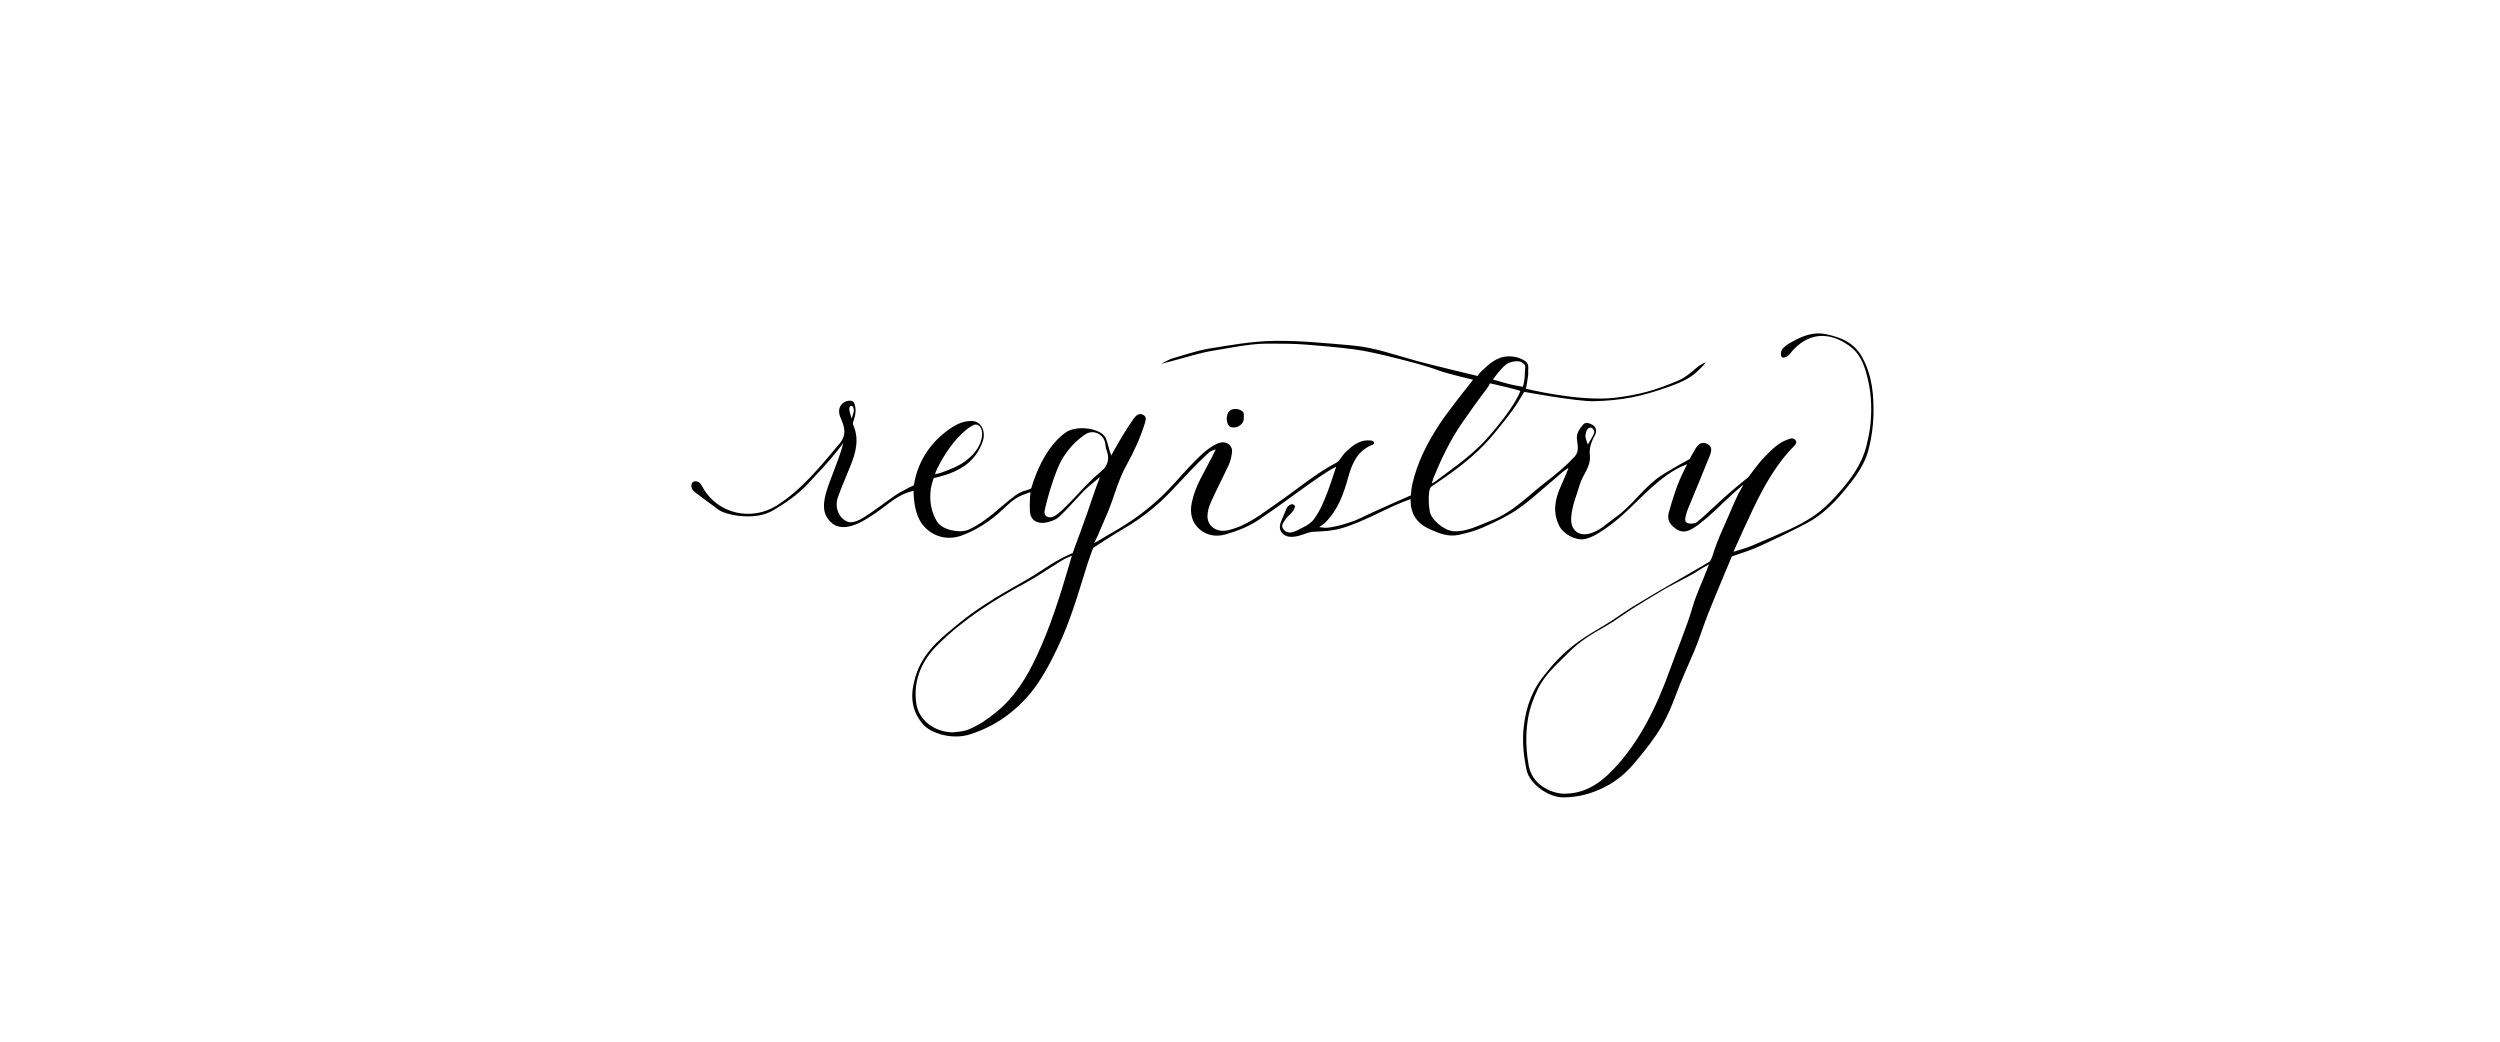
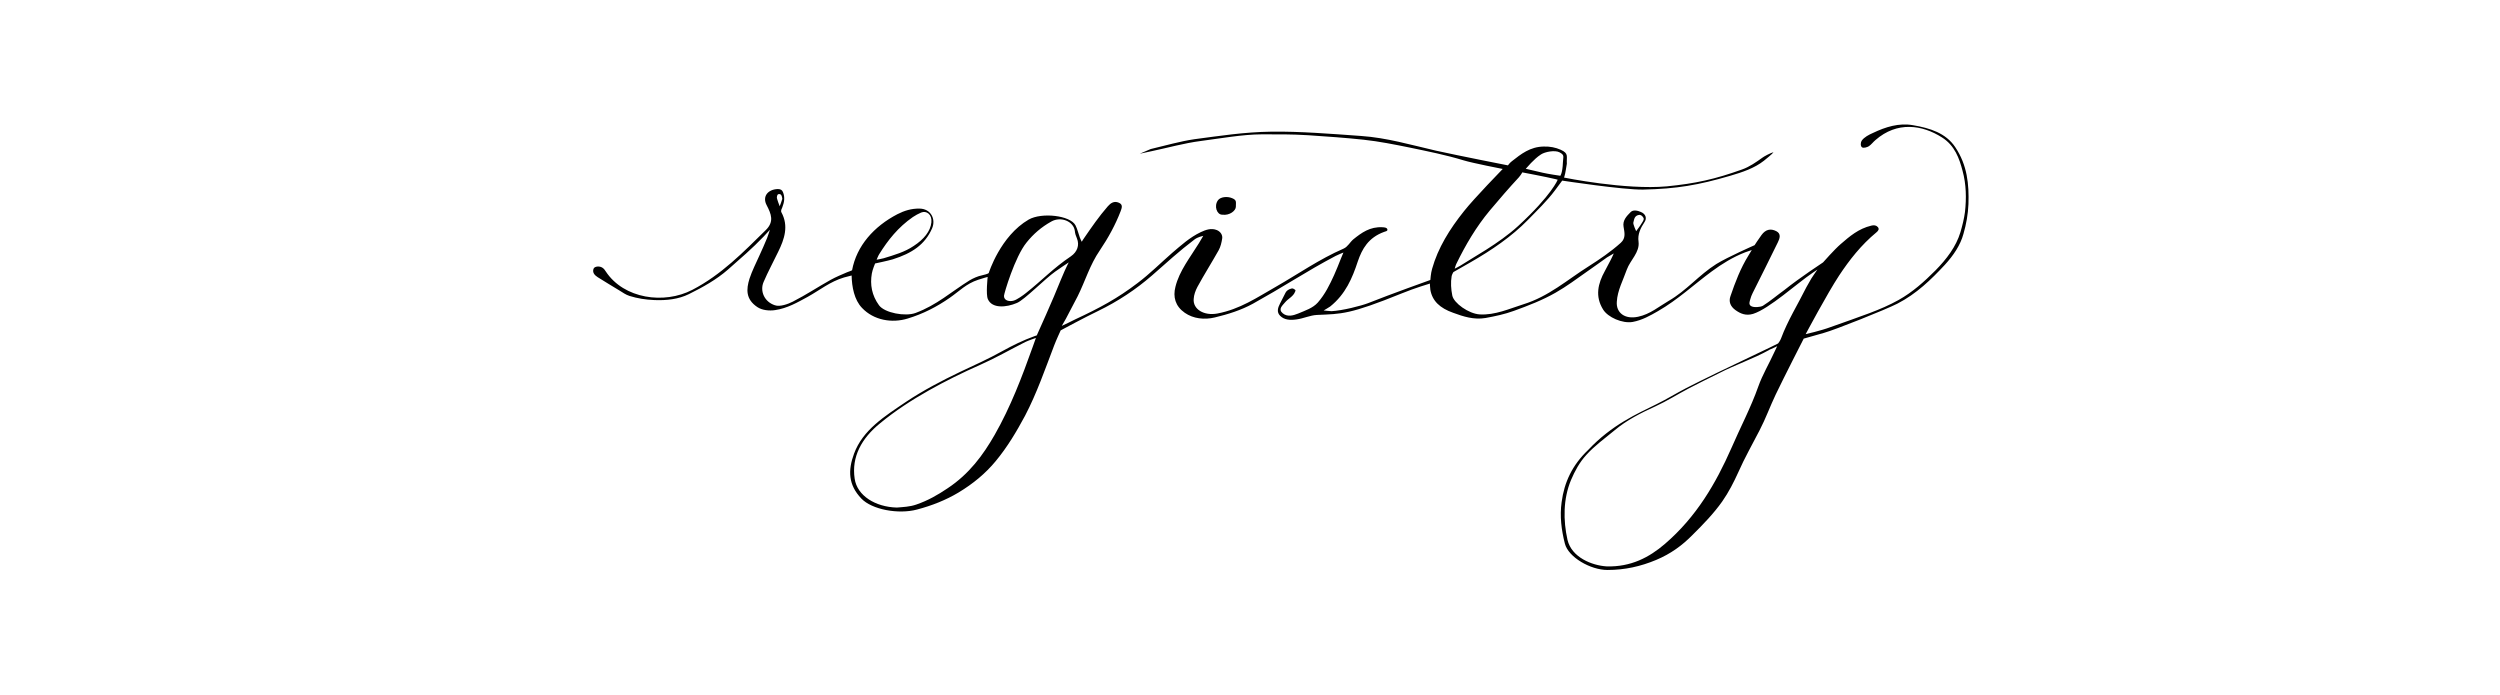
- <svg xmlns="http://www.w3.org/2000/svg" version="1.1" id="registry_xA0_Image_1_" x="0px" y="0px" viewBox="0 0 864 360" xml:space="preserve" style="enable-background:new 0 0 864 360;">
+ <svg xmlns="http://www.w3.org/2000/svg" version="1.1" id="registry_xA0_Image_1_" x="0px" y="0px" viewBox="0 0 1296 360" xml:space="preserve" width="1296" height="360">
  <defs id="defs90" />
-   <g id="g85" transform="matrix(0.6455464,0,0,0.6455464,157.0981,69.25897)">
+   <g id="g85" transform="matrix(1.126601,0,0,0.9297262,164.6773,-1.665153)">
    <path d="m 439,75.2 c 12.9,-0.2 27.2,1.2 41.1,2.4 11.9,1 23,5 34.5,8.2 10.4,2.8 33.1,8.2 33.1,8.2 0,0 0.8,-1.4 1.8,-2.3 4.2,-4 8.4,-8.1 14.7,-8.2 2.8,-0.1 5.4,0.5 7.8,1.8 3.8,2.1 2.6,3.6 2.8,7.8 -0.3,1.9 -0.6,5.1 -1.1,7 -0.2,0.7 -0.2,0.7 -0.2,0.7 0,0 28.2,7 47.3,4.9 13.3,-1.6 22.2,-4 34.6,-9.4 3.5,-1.5 6.5,-4.1 9.4,-6.6 0.5,-0.5 3.7,-2.7 5.1,-3 -0.5,0.9 -3.7,4 -4.4,4.7 -4.4,4.2 -9.9,6.4 -15.5,8.4 -14.7,5.2 -24.6,7.3 -40.1,7.7 -9.1,0.2 -37.2,-5 -37.2,-5 0,0 0.9,-1.6 -3.4,5.5 -3.5,5.7 -8.3,11.3 -12.4,16.4 -7.5,9.3 -16.7,16.9 -26.5,23.7 -2.4,1.7 -7.8,5.4 -7.8,5.4 0,0 -0.6,1.2 -0.8,2.2 -0.5,3.6 -0.3,7.3 0.3,10.9 0.7,4.2 7.5,10.1 12.6,10.5 7.1,0.5 13.7,-3.2 20,-5.6 11.8,-4.4 20.3,-13.7 30,-21.1 5.2,-4 10.4,-8.3 14.9,-13.2 2.5,-2.7 1.7,-5.9 1.3,-9 -0.5,-3.5 1.4,-5.9 3.3,-8.2 1.2,-1.4 3.2,-0.8 4.7,0 2.4,1.2 2.7,3.7 1.7,5.5 -1.9,3.5 -3.3,6.9 -2.8,11.1 0.6,5.9 -3.8,10.2 -5.4,15.5 -1.7,5.9 -4.3,11.6 -4.6,17.9 -0.4,6.2 3.7,10 9.8,8.4 5.5,-1.4 9.6,-5.7 14,-8.8 8.3,-5.8 14,-14.5 22,-20.6 5.2,-3.9 17.6,-10.5 17.6,-10.5 0,0 1.9,-3.6 3.2,-5.7 1.8,-3 4.1,-3.8 6.8,-2.1 2.4,1.5 1.5,4.2 0.7,6.2 -3.8,9.5 -7.7,18.8 -11.6,28.3 -0.5,1.1 -0.8,2.3 -1.1,3.5 -0.3,1.3 -0.8,2.8 0.3,3.7 1.2,1 4.3,0.7 5.5,-0.1 3.3,-2.5 6.8,-6.1 9.9,-8.8 7,-6.8 17.8,-15.4 17.8,-15.4 0,0 5.3,-7.3 8.1,-10.2 4.1,-4.3 8.2,-8.6 14.1,-10.3 1.2,-0.4 2.3,-0.2 3,0.8 0.8,1.1 0.2,2.1 -0.6,2.9 -7.1,7.1 -12.5,15.5 -17.2,24.1 -5.5,10.1 -15.4,32.7 -15.4,32.7 0,0 7,-1.9 11.4,-3.9 14.3,-6.2 23,-9.5 31.3,-15.1 6.5,-4.4 11.9,-10.3 17,-16.5 5.2,-6.4 9.5,-13.3 11.5,-21.3 0.9,-3.7 1.7,-7.6 2.1,-11.3 0.7,-7.6 0.6,-15.4 -1.1,-22.9 -1.5,-7 -3.6,-14.2 -9.5,-18.7 -9.1,-7 -20.6,-9.1 -30.6,1.5 -1,1 -1.9,2.5 -3,3.4 -0.6,0.5 -2.5,1.3 -3.2,0.6 -0.8,-0.7 -0.6,-2.9 -0.1,-3.7 1.1,-1.9 3.3,-3.3 5.2,-4.3 5.7,-3.3 11.9,-5.7 18.4,-4.3 7.8,1.6 15.1,4.4 19.4,12.2 5.6,10.1 6.4,20.8 6.1,31.8 -0.2,5.7 -1,11.2 -2.3,16.6 -1.4,6.3 -4.6,12 -8.6,17.3 -6.3,8.2 -13,16.1 -21.8,21.6 -5.5,3.4 -28.7,14.6 -33.8,16.3 -4.4,1.5 -9.3,3.2 -9.3,3.2 0,0 -9.2,21.8 -12.9,31.2 -2.6,6.6 -4.6,13.4 -7.4,19.9 -3.3,7.8 -6.9,15.4 -9.8,23.4 -2.1,5.6 -4.4,11.1 -7.4,16.3 -3.9,6.7 -8.7,12.7 -13.7,18.7 -4.7,5.8 -10,10.5 -16.7,13.9 -7.1,3.6 -14.4,5.6 -22.4,5.6 -7.8,0 -18,-7.1 -19.6,-14.7 -1.6,-7.6 -2.4,-15.3 -1.5,-23.1 1.2,-11.1 4.9,-20.7 12.2,-29.1 11,-14.2 22.8,-20.3 31.4,-25.5 4.7,-2.8 9.1,-6.1 13.7,-9 5.7,-3.6 22.4,-13.4 28.8,-17 8.1,-4.6 13.5,-7.9 13.5,-7.9 0,0 1,-1.5 1.4,-2.9 3,-9.8 7.7,-18.9 11.6,-28.4 0.7,-1.7 1.6,-3.2 2.3,-4.9 0.2,-0.5 2.8,-5 2.8,-5 0,0 0,0 -2.3,1.9 -6.9,5.6 -19.9,20 -27.3,22.8 -3.3,1.2 -5.8,-0.1 -8.1,-2.1 -2.4,-2.1 -3.2,-4.8 -2.3,-7.8 2.2,-7.8 4.6,-15.5 8.3,-22.7 0.3,-0.5 1.5,-3 1.5,-3 0,0 -2.6,1.1 -3.1,1.3 -5.7,2.7 -10.7,6.5 -15.3,10.6 -8.3,7.4 -15.6,15.8 -24.8,22.2 -3.6,2.5 -7.2,5 -11.6,6 -4.8,1 -11.4,-2.6 -13.6,-6.9 -3.8,-7.4 -2.4,-14.5 0.8,-21.5 0.9,-2 1.8,-4.1 2.7,-6.2 0.3,-0.6 1.4,-3.6 1.4,-3.6 0,0 -2.6,1.8 -3.1,2.2 -3.1,2.6 -6.1,5.4 -9.3,8 -4.7,4 -9.3,8.2 -14.4,11.7 -5.9,4.1 -12.5,7.2 -19.1,10.1 -4.3,1.9 -8.6,3 -13.1,4 -5.4,1.1 -10.2,-0.8 -14.9,-2.9 -6.1,-2.6 -9.6,-6.6 -10.5,-12.8 -0.2,-1.6 -0.2,-3.5 -0.2,-3.5 0,0 -7,2.5 -13,5.5 -24,11.8 -27.6,11.4 -39,12 -3.2,0.2 -6.2,2 -9.4,2.5 -2.9,0.5 -5.6,0.3 -7.5,-2 -1.7,-2 -1.1,-4.5 -0.1,-6.8 0.9,-2.1 1.7,-4.1 2.6,-6.2 0.5,-1.1 1.4,-1.8 2.6,-2.2 0.7,-0.3 1.2,0.2 1.7,0.6 0.5,0.4 0.1,0.9 0,1.3 -0.8,2.5 -3.1,3.7 -4.5,5.7 -1.3,1.9 -3.4,3.9 -1.1,6.2 2.1,2.1 4.7,1.3 7.1,0.1 3.3,-1.7 6.7,-3 9,-6.1 3.4,-4.7 5.5,-10 7.5,-15.3 1.1,-3 2.1,-6 3.1,-9.1 0.2,-0.7 1.2,-3.5 1.2,-3.5 0,0 -2.9,1.4 -3.6,1.9 -6.6,4.2 -12.9,8.7 -19.2,13.3 -6.2,4.6 -12.5,9 -18.8,13.3 -5.4,3.6 -11.4,5.9 -17.6,7.7 -4.8,1.4 -9.9,0.7 -13.8,-2.6 -4.4,-3.7 -5.5,-8.9 -4.3,-14.5 1.8,-8.9 6.8,-16.4 10.8,-24.3 0.4,-0.8 2,-4.1 2,-4.1 0,0 -2.5,0.6 -4,2 -6.9,6.3 -13.2,13.3 -19.6,20.1 -7.3,7.7 -15.6,14.4 -24.8,19.8 -5.9,3.4 -17.2,10.8 -17.2,10.8 0,0 -2.1,5.5 -3,8.4 -4.1,13 -8,26.7 -13.4,39.2 -3.9,8.8 -8.1,17.4 -13.5,25.3 -4.7,6.9 -10.4,12.6 -17.1,17.5 -5.8,4.2 -12.2,7.3 -19.1,9.5 -8.6,2.8 -20.8,0 -25.6,-6.1 -6.1,-7.7 -6.2,-15.8 -3.4,-25 4,-13.3 14.1,-20.9 24,-29 7.8,-6.3 16.3,-11.7 24.9,-16.7 6.5,-3.7 13.1,-7.3 19.3,-11.5 4.8,-3.2 9.6,-6.1 14.9,-8.4 0.4,-0.2 1,-0.4 1,-0.4 0,0 7.7,-20.6 11,-30.8 0.6,-1.7 1.2,-3.4 1.8,-5.1 0.2,-0.7 1.9,-4.8 1.9,-4.8 0,0 -5,4 -6.2,5.1 -4.7,4 -14.1,15.7 -17.6,17.5 -5,2.6 -11.5,3.2 -13.4,-2.1 -1,-2.6 -0.1,-12.4 -0.1,-12.4 0,0 -2.2,0.7 -4.4,1.6 -5.5,2.2 -8.6,6.3 -13,10 -5.9,5 -12.3,9 -19.4,11.6 -7.2,2.7 -15.6,1 -21,-5.9 -3.6,-4.5 -4.7,-11.8 -4.8,-18.1 -1.1,0.4 -1.7,0.5 -3.5,1.1 -6.4,2.3 -11.2,7.1 -16.7,10.8 -4.7,3.1 -9.4,6.4 -15,7.4 -2.7,0.5 -6,0.1 -8.2,-1.7 -5.4,-4.4 -5.1,-9.9 -3.6,-15.8 1.2,-4.4 3,-8.7 4.6,-13 1.2,-3.2 2.4,-6.4 3.5,-9.7 0.2,-0.5 1.3,-4.6 1.3,-4.6 0,0 -2.6,3.4 -2.9,3.8 -5.1,6.5 -10.8,12.4 -16.4,18.4 -5.3,5.6 -11.5,9.8 -18,13.7 -4.7,2.8 -10.2,3.6 -15.9,3.3 -4,-0.2 -7.7,-0.9 -11.4,-2.3 -1.8,-0.7 -3.1,-1.9 -4.6,-3 -3.3,-2.5 -6.8,-4.9 -10.1,-7.5 -1.4,-1.1 -2.4,-2.5 -1.9,-4.5 0.2,-0.9 1,-1.3 1.9,-1.4 2,-0.1 3,1.2 3.8,2.8 8.3,15.2 26.8,18.4 39.8,10.2 13.4,-8.4 23.7,-21.3 33.7,-33.2 4.1,-4.8 2.6,-9.1 0.5,-14 -2.1,-4.8 0.5,-8.8 5.1,-9 1.3,0 2,0.5 2.4,1.7 1,2.9 0.6,5.7 -0.3,8.5 -0.3,0.9 -0.8,1.8 -0.4,2.8 3.4,7.6 1.4,14.9 -1.5,22 -2.2,5.6 -4.7,11.1 -6.7,16.8 -1.8,5 0.3,11.1 5.2,13 2.3,1 6.1,-0.7 8.2,-2 6.3,-3.9 11.3,-8 17.5,-12.2 2.4,-1.6 5,-2.9 7.5,-4.2 1.6,-0.8 0.9,-0.3 2.3,-1.1 2.1,-13.7 10.1,-24.5 20.9,-31.3 3.1,-1.9 6.4,-3.2 10.2,-3.1 5.1,0.1 7.6,5.8 5.7,11.1 -3.3,9 -9.2,13.8 -18.1,17.2 -2.2,0.8 -8.1,2.3 -8.1,2.3 0,0 -1.2,3.4 -1.5,5.6 -0.9,6.2 0,12.2 3.3,17.7 2.6,4.3 12.1,6.4 16.8,4.3 9.8,-4.4 16.4,-11.8 24.9,-18.2 1.7,-1.2 3.7,-2.3 5.7,-2.8 3,-0.8 3.1,-1.3 3.1,-1.3 0,0 5.3,-20.6 18.4,-29.8 6,-4.1 19.1,-2.3 21.5,3.2 0.9,2.1 1.3,4.5 2,6.8 0.1,0.5 0.9,2.4 0.9,2.4 0,0 0.8,-1.7 1.1,-2.1 3.4,-6 6.8,-12 10.9,-17.7 1.3,-1.8 2.9,-3.1 5,-2 2.1,1 1.4,3 0.9,4.7 -2.4,7.6 -5.7,14.9 -9.6,21.9 -4.6,8.1 -6.7,17.1 -10.2,25.6 -1.8,4.2 -3.6,8.4 -5.4,12.5 -0.2,0.5 -1.9,4 -1.9,4 0,0 5.8,-3.3 6.3,-3.7 11,-6.2 19.3,-11.6 28.6,-20.2 5.7,-5.2 10.6,-11.2 15.9,-16.8 4.1,-4.2 8,-8.6 13.2,-11.6 2.3,-1.3 4.8,-2.4 7.4,-1.1 1.7,0.9 2.7,2.8 2.4,4.8 -0.3,2.2 -0.7,4.4 -1.6,6.4 -3.2,6.9 -6.7,13.6 -9.8,20.5 -0.9,2.1 -1.6,4.4 -1.7,6.7 -0.4,5.7 4.7,9.5 10.9,8.1 10.4,-2.4 18.2,-8.9 26.9,-14.9 10.4,-7.2 20,-15.4 31.2,-21.3 1.9,-1 2.9,-3.6 4.5,-5.2 3.7,-3.6 7.6,-7.1 13.4,-6.7 0.9,0.1 1.9,0.1 2.2,1.1 0.3,1.1 -0.9,1.2 -1.5,1.5 -7.2,3.2 -10.1,9.4 -12.1,16.5 -2.5,9.2 -5.6,18.2 -12.7,25.1 -0.4,0.4 -3,2.2 -3,2.2 0,0 3,0.4 3.6,0.4 5,-0.3 13.7,-3 16.9,-4.5 9.9,-4.8 28.6,-12.9 28.6,-12.9 0,0 0.2,-3.8 0.8,-6.2 2.7,-11.7 8.1,-22.2 14.7,-32.2 4.7,-7.2 17.8,-23.5 17.8,-23.5 0,0 -14,-3.3 -18,-4.8 -8.1,-3 -16.4,-5 -24.7,-7.1 -6.9,-1.7 -14.3,-3.5 -21.3,-4.4 -8.5,-1.1 -16.8,-1.8 -25.4,-2.5 -8.1,-0.6 -13.5,-0.5 -21.6,-0.5 -8.5,0 -19.6,2.4 -27.9,3.7 -7.7,1.2 -15.2,3.8 -22.7,5.7 -0.5,0.1 -5.4,1.4 -5.4,1.4 0,0 4.5,-2.4 5,-2.6 6.7,-1.9 13.4,-4.3 20.2,-5.5 11.4,-1.8 22.7,-4 35.5,-4.2 z m 154.1,242.4 c 11.1,0.4 19.6,-5 26.8,-12.5 14.6,-15.2 23.5,-33.9 30.6,-53.4 4.1,-11.5 9,-22.7 12.4,-34.4 1.9,-6.5 5,-12.8 7.4,-19.2 0.3,-0.7 1.3,-3.3 1.3,-3.3 0,0 -2.3,1.4 -3,1.7 -0.3,0.1 -0.6,0.3 -0.8,0.5 -7.3,4.9 -15.5,8.2 -23,12.9 -4.6,2.8 -9.3,5.5 -13.8,8.4 -5.2,3.3 -10.1,7.1 -15.5,10.1 -6.7,3.7 -13.2,7.7 -18.6,13.2 -4.4,4.4 -9.4,8.8 -13.1,13.8 -3.2,4.2 -5.3,9 -7.1,14.1 -3.6,10.5 -3.6,22.4 -1.6,33.3 1.9,9.8 11.3,14.3 18,14.8 z M 266.5,284.8 c 2.8,-0.3 6,-0.4 9,-1.7 5.3,-2.2 9.9,-5.4 14.3,-9 10,-8 16.4,-18.6 21.7,-29.8 7.4,-15.7 12.6,-32.4 17.5,-49 0.4,-1.2 1.5,-5.1 1.5,-5.1 0,0 -3.8,1.6 -4.9,2.3 -6.9,4.2 -13.6,8.9 -20.7,12.7 -8.2,4.4 -16.1,9.1 -23.7,14.3 -7.9,5.4 -15.5,11.4 -22.3,18.2 -8.7,8.5 -13.3,18.9 -11.8,31 1.1,9.5 9.6,15.8 19.4,16.1 z m 49.3,-118 c 0,2.7 2.6,3.3 4.5,2.6 1.5,-0.5 4.5,-3.1 5.6,-4.2 7.7,-7.4 12.5,-13.8 20.7,-20.5 3,-2.5 4,-6.3 2.8,-9.9 -0.5,-1.4 -0.9,-2.8 -1,-4.3 -0.6,-5.3 -6.4,-8.2 -10.8,-5.2 -4.6,3.1 -8.3,7 -11.4,11.7 -5.4,8 -10.4,28.6 -10.4,29.8 z M 554.3,97.9 c 0,0 -0.4,1.1 -1.6,2.8 -4.6,6 -9,12.2 -13.3,18.4 -6.4,9.3 -11.2,19.3 -15.4,29.7 -0.3,0.6 -0.8,2.8 -0.8,2.8 0,0 2,-1.2 2.5,-1.6 5.4,-4.3 17.9,-12.4 26.7,-22.2 15.5,-17.3 18.2,-25.8 18.2,-25.8 0,0 0,0 -0.9,-0.3 -4,-1.2 -15.4,-3.8 -15.4,-3.8 z m -271.9,27.9 c 0.4,-4.5 -2.3,-6.7 -4.7,-5.5 -1.3,0.7 -2.6,1.5 -3.8,2.5 -6.8,5.7 -11.5,12.9 -15.5,20.7 -0.4,0.7 -1.2,3.1 -1.2,3.1 0,0 2.4,-0.5 3.2,-0.8 4.9,-1.8 9.8,-3.5 13.9,-6.9 4.6,-3.6 7.7,-8.2 8.1,-13.1 z M 573,92.3 c 0.1,-3.3 0.9,-4 -1.6,-5.6 -2.1,-1.3 -6.6,-0.3 -8.5,1.2 -1.8,1.4 -3.2,3.1 -4.6,4.8 -0.5,0.6 -2.4,3.2 -2.4,3.2 0,0 6.8,1.9 7.8,2.2 2.4,0.7 8.1,1.7 8.1,1.7 0,0 1,-1.3 1.2,-7.5 z m 37.2,31.6 c 0,-0.8 -1,-2.4 -2.1,-2.3 -2.3,0.4 -2.3,2.6 -2.7,4.3 -0.2,0.9 1.3,4.8 1.3,4.8 0,0 3.6,-5.7 3.5,-6.8 z M 213.8,112.7 c -0.1,-0.8 -0.2,-2.6 -1.3,-2.7 -1.1,-0.1 -1.1,1.1 -1.2,1.8 -0.1,0.7 1.3,5 1.3,5 0,0 1.1,-3.4 1.2,-4.1 z" id="path81" />
    <path d="m 422.5,117.1 c 0,2 -2.7,5 -6.3,4.4 -2.4,0 -3.9,-4.8 -1.9,-8.1 1.1,-1.8 4.2,-2.3 6.5,-1.1 2.2,1.1 1.7,2.1 1.7,4.8 z" id="path83" />
  </g>
</svg>
